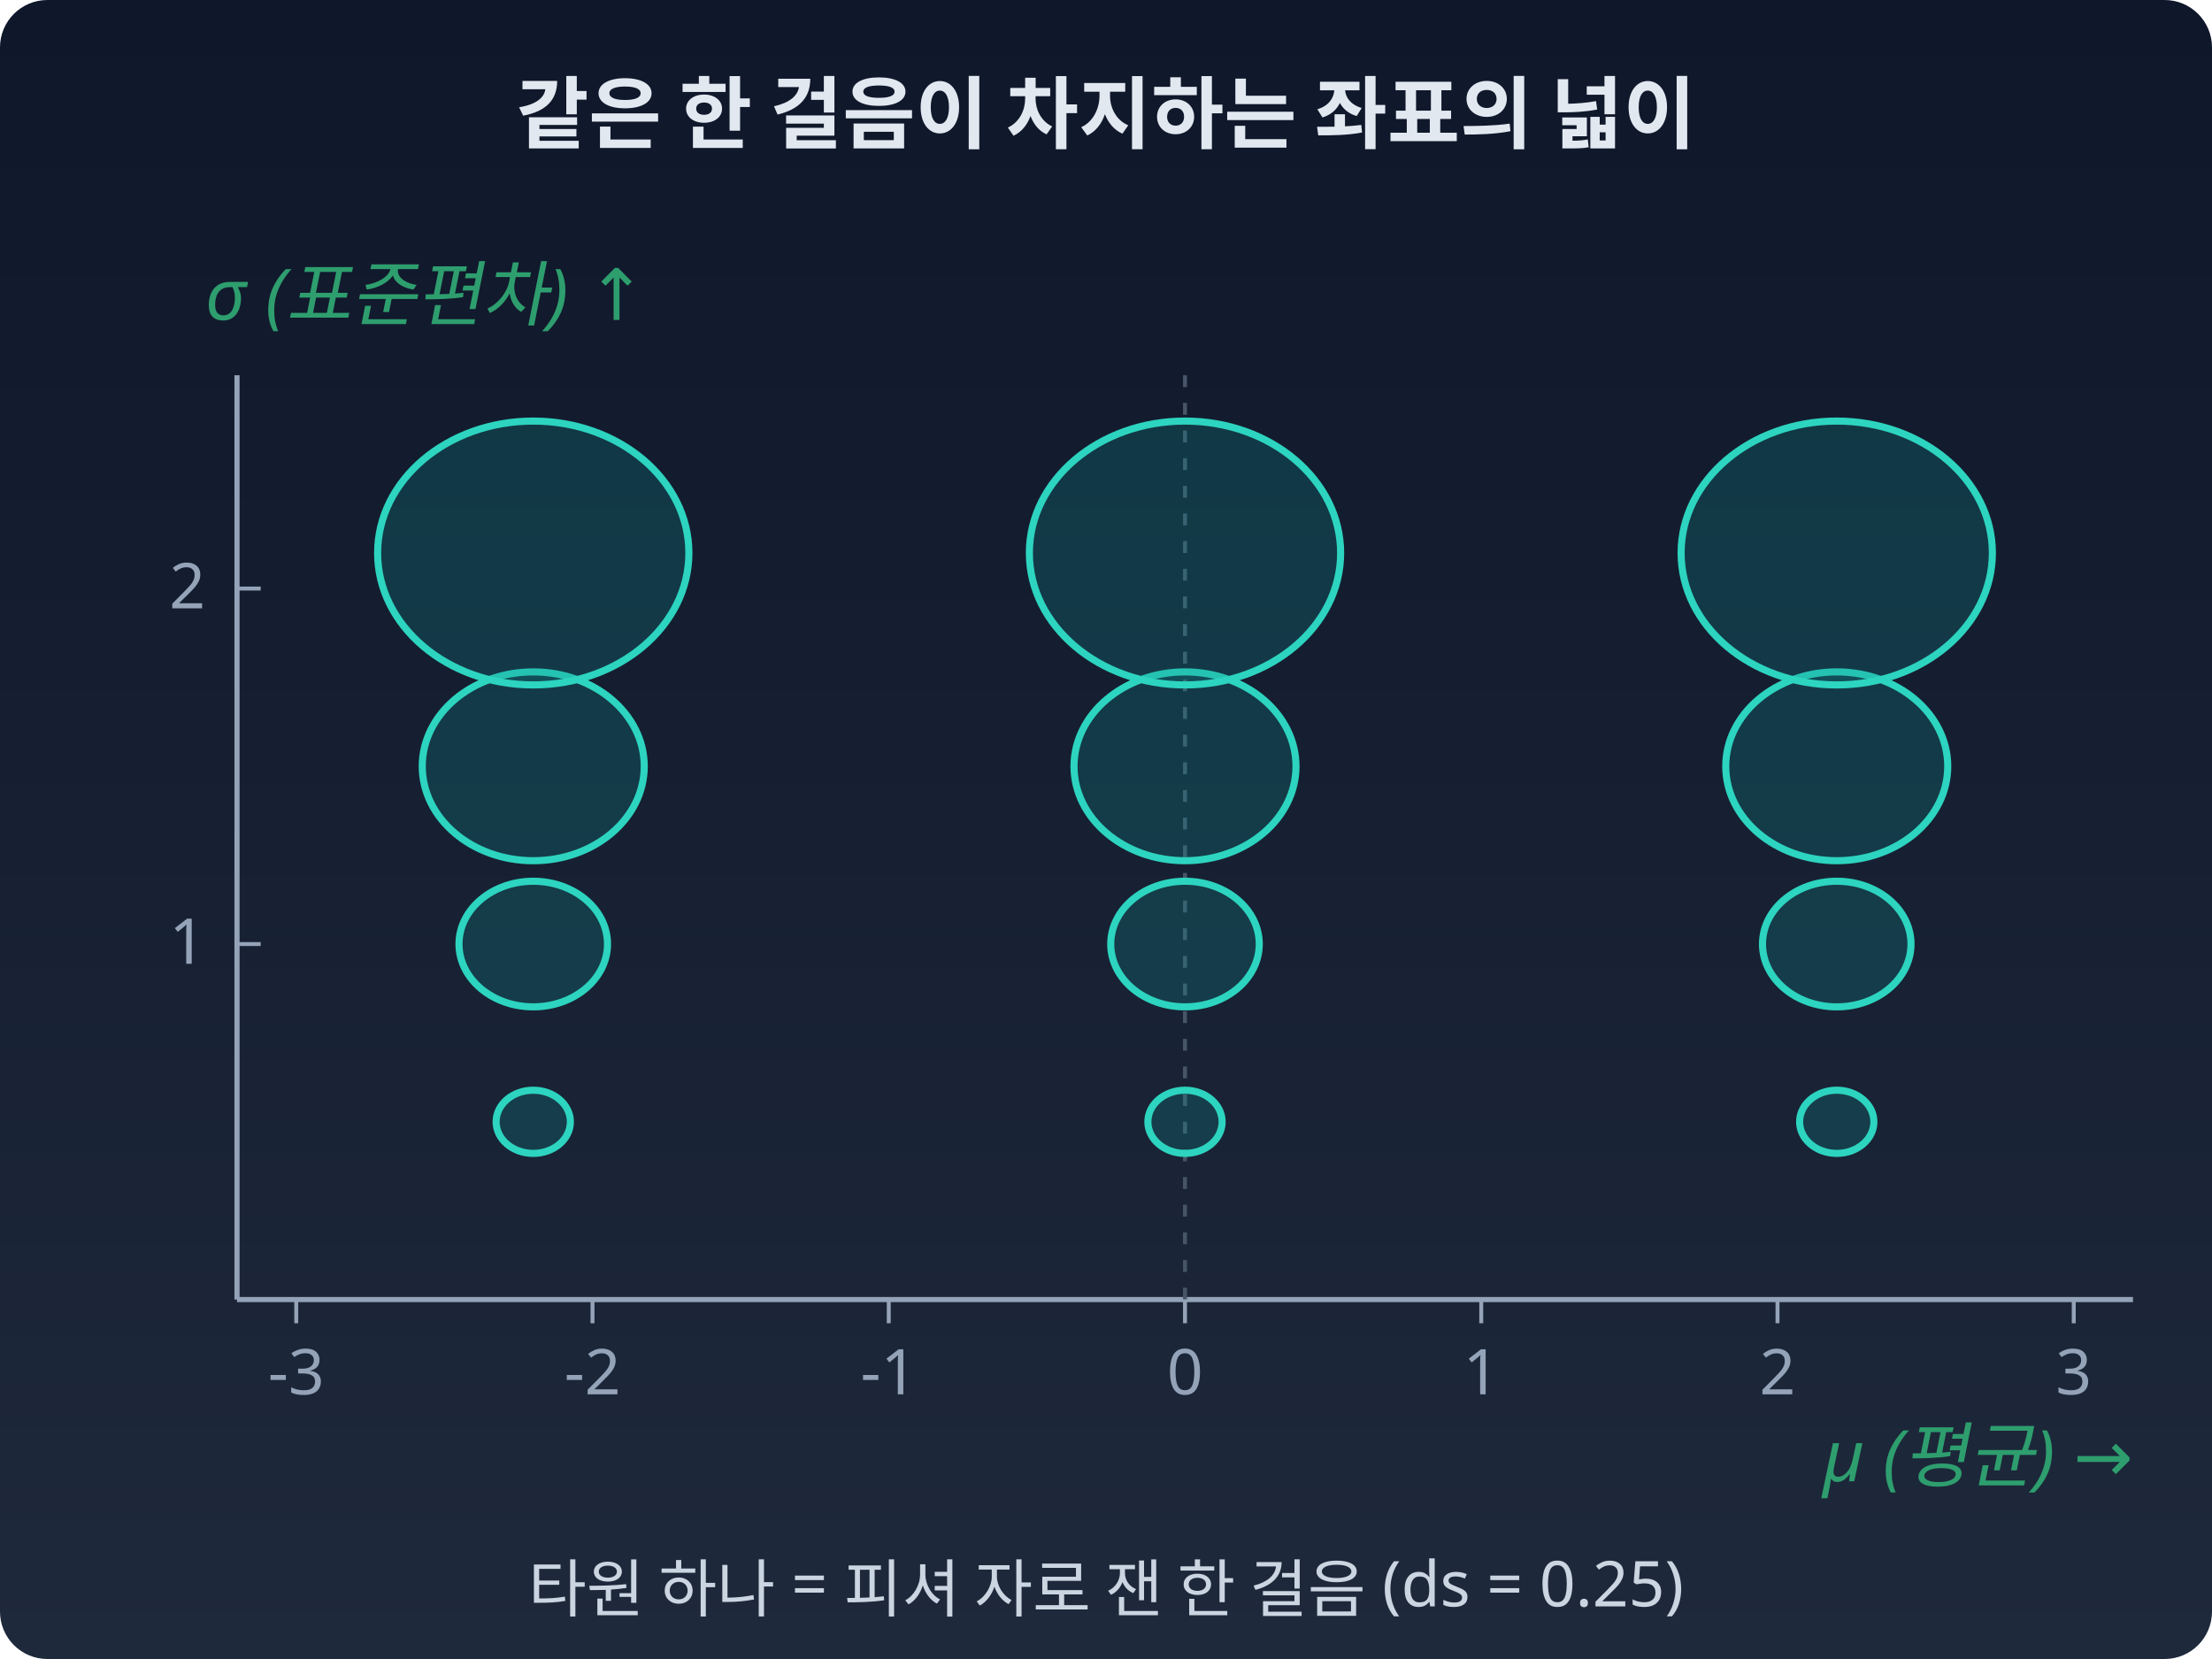
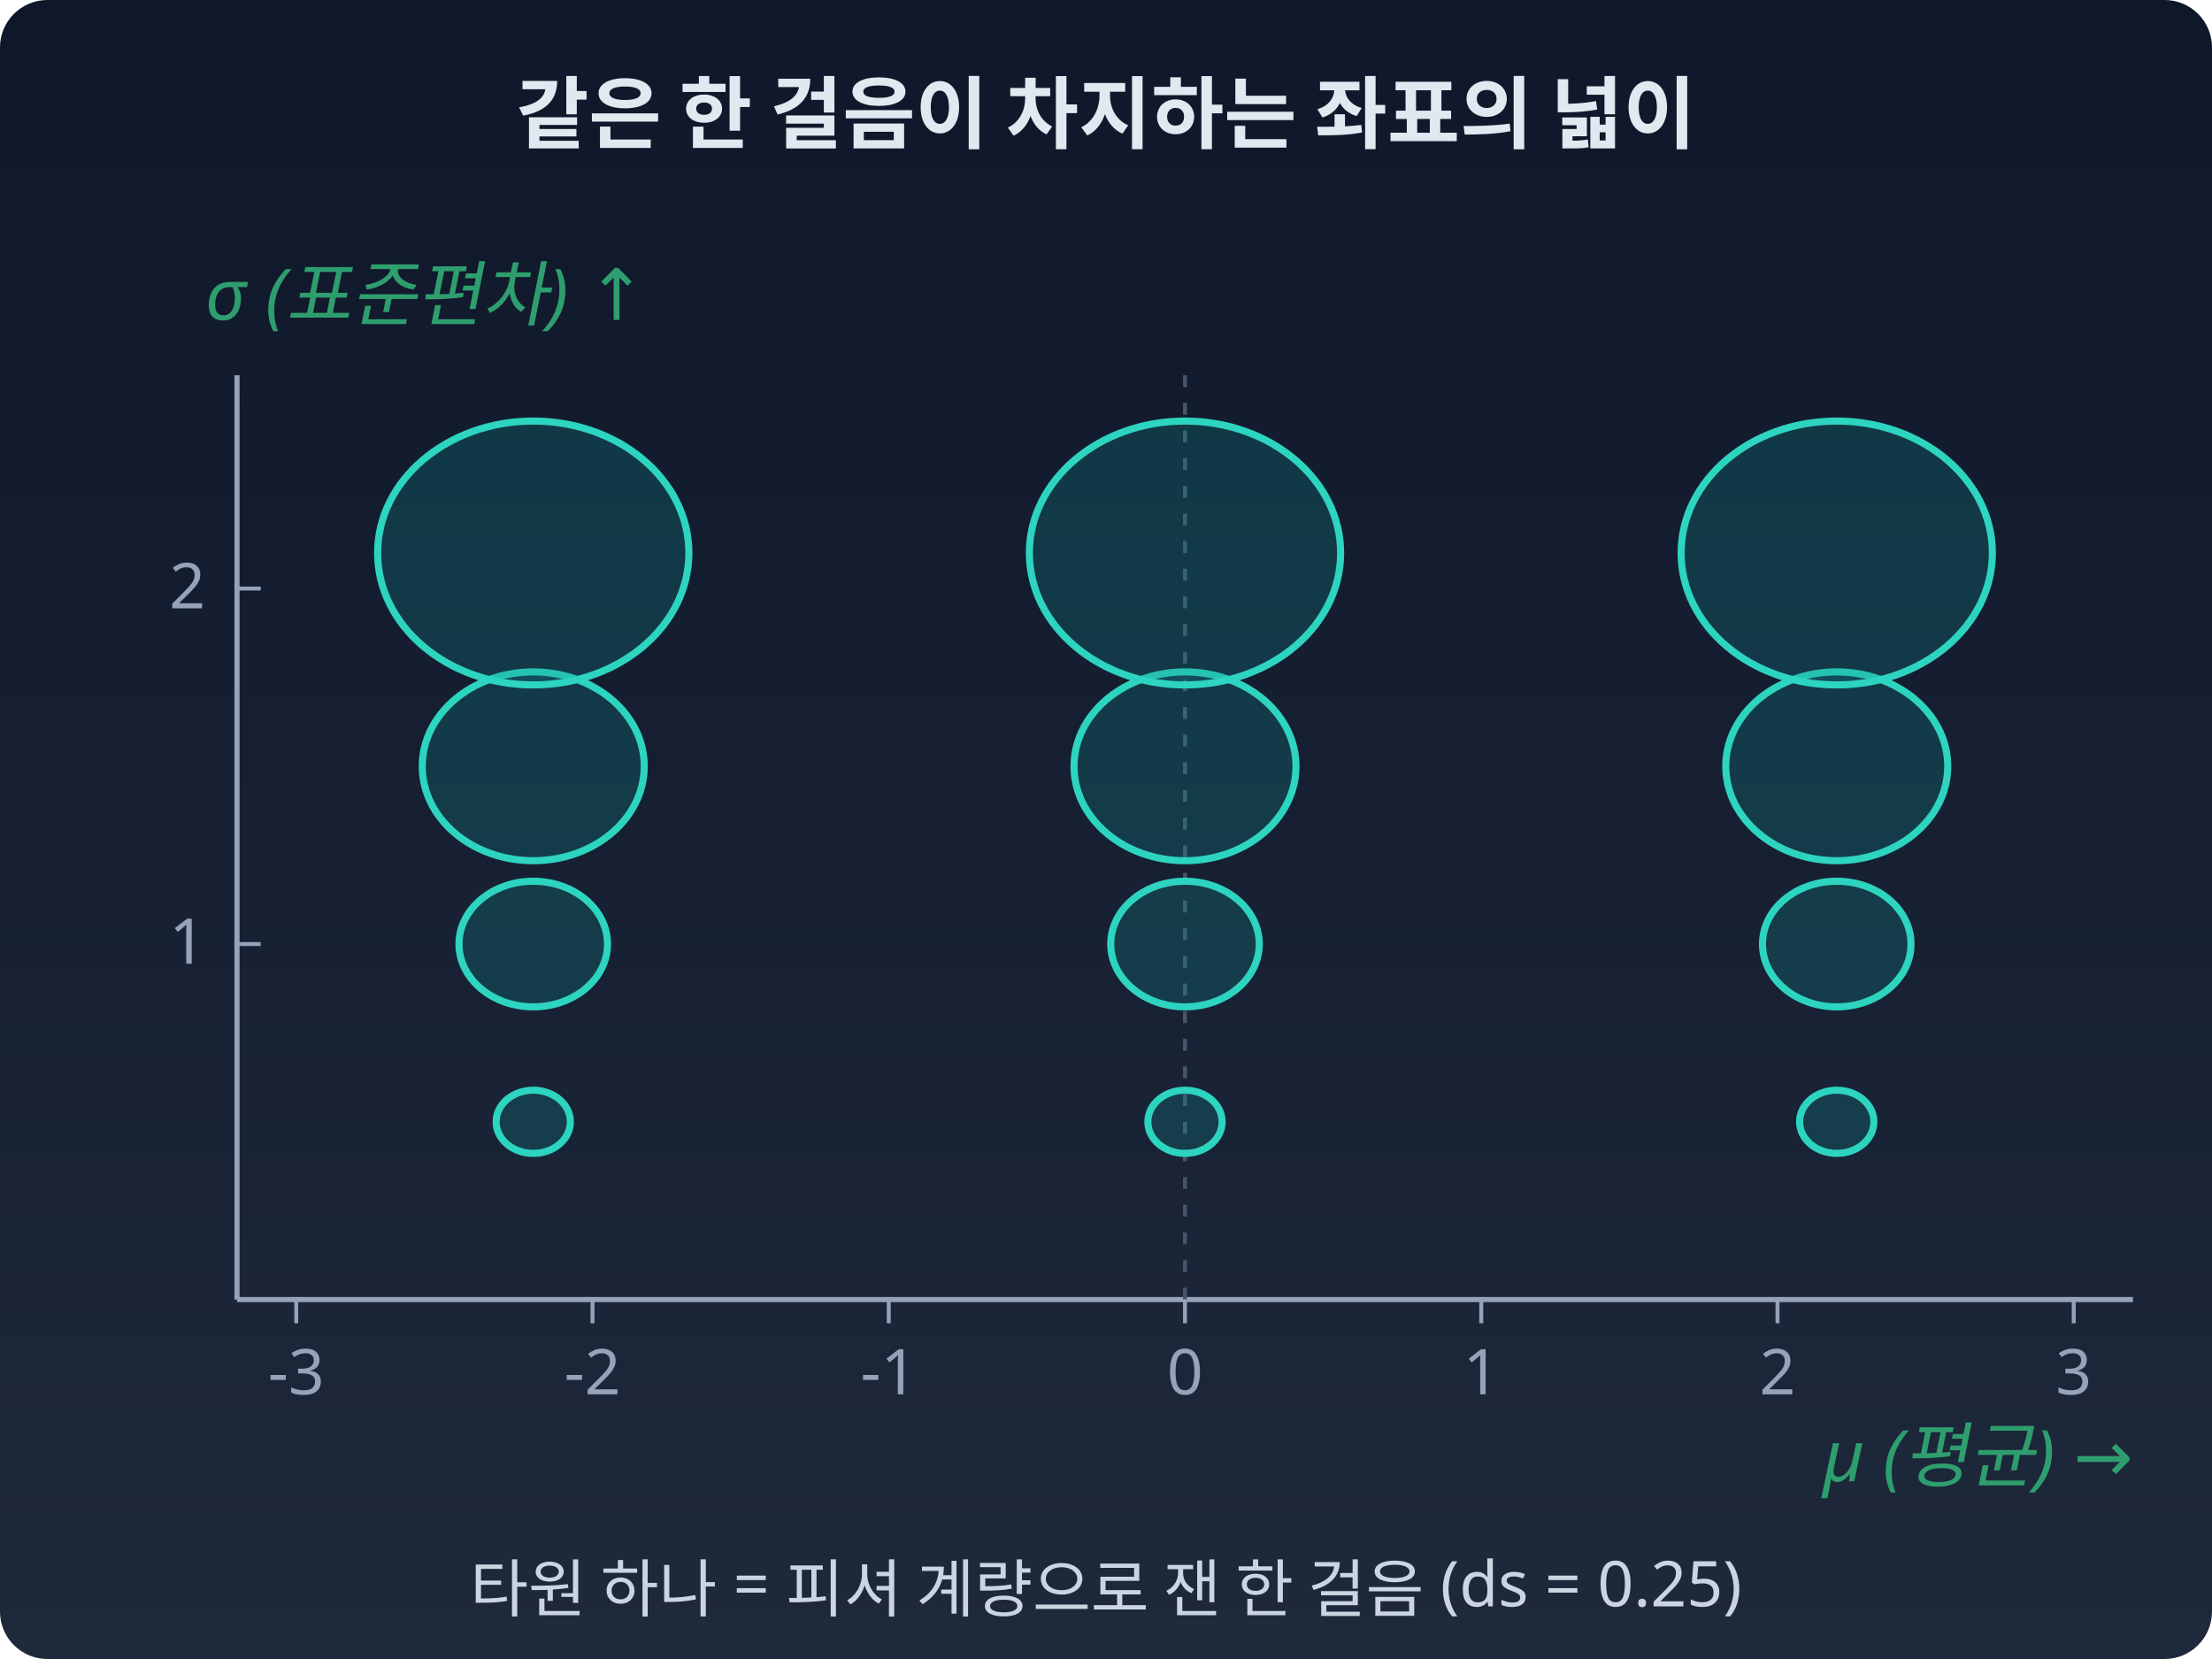
<svg xmlns="http://www.w3.org/2000/svg" viewBox="0 0 560 420" font-family="'Noto Sans KR', sans-serif">
  <defs>
    <linearGradient id="bg8r" x1="0" y1="0" x2="0" y2="1">
      <stop offset="0%" stop-color="#0f172a" />
      <stop offset="100%" stop-color="#1e293b" />
    </linearGradient>
  </defs>
  <rect width="560" height="420" fill="url(#bg8r)" rx="12" />
  <text x="280.0" y="36" fill="#e2e8f0" font-size="20" text-anchor="middle" font-weight="600">같은 한 걸음이 차지하는 좌표의 넓이</text>
  <line x1="60" y1="329.0" x2="540" y2="329.0" stroke="#94a3b8" stroke-width="1.3" />
  <line x1="300.0" y1="329" x2="300.0" y2="95" stroke="#475569" stroke-width="1" stroke-dasharray="3 4" />
  <text x="75.0" y="353.0" fill="#94a3b8" font-size="16" text-anchor="middle">-3</text>
  <line x1="75.0" y1="329.0" x2="75.0" y2="335.0" stroke="#94a3b8" />
  <text x="150.0" y="353.0" fill="#94a3b8" font-size="16" text-anchor="middle">-2</text>
  <line x1="150.0" y1="329.0" x2="150.0" y2="335.0" stroke="#94a3b8" />
  <text x="225.0" y="353.0" fill="#94a3b8" font-size="16" text-anchor="middle">-1</text>
  <line x1="225.0" y1="329.0" x2="225.0" y2="335.0" stroke="#94a3b8" />
  <text x="300.0" y="353.0" fill="#94a3b8" font-size="16" text-anchor="middle">0</text>
  <line x1="300.0" y1="329.0" x2="300.0" y2="335.0" stroke="#94a3b8" />
  <text x="375.0" y="353.0" fill="#94a3b8" font-size="16" text-anchor="middle">1</text>
  <line x1="375.0" y1="329.0" x2="375.0" y2="335.0" stroke="#94a3b8" />
  <text x="450.0" y="353.0" fill="#94a3b8" font-size="16" text-anchor="middle">2</text>
  <line x1="450.0" y1="329.0" x2="450.0" y2="335.0" stroke="#94a3b8" />
  <text x="525.0" y="353.0" fill="#94a3b8" font-size="16" text-anchor="middle">3</text>
  <line x1="525.0" y1="329.0" x2="525.0" y2="335.0" stroke="#94a3b8" />
  <text x="52" y="244.0" fill="#94a3b8" font-size="16" text-anchor="end">1</text>
  <line x1="60" y1="239.0" x2="66" y2="239.0" stroke="#94a3b8" />
  <text x="52" y="154.0" fill="#94a3b8" font-size="16" text-anchor="end">2</text>
  <line x1="60" y1="149.0" x2="66" y2="149.0" stroke="#94a3b8" />
  <line x1="60" y1="329.0" x2="60" y2="95" stroke="#94a3b8" stroke-width="1.3" />
  <text x="540" y="375.0" fill="#2e9e6e" font-size="18" text-anchor="end" font-style="italic">μ (평균) →</text>
  <text x="52" y="81" fill="#2e9e6e" font-size="18" font-style="italic">σ (표준편차) ↑</text>
  <ellipse cx="135.0" cy="284.0" rx="9.4" ry="8.0" fill="#0e8f8f" fill-opacity="0.25" stroke="#2dd4bf" stroke-width="1.8" />
  <ellipse cx="300.0" cy="284.0" rx="9.4" ry="8.0" fill="#0e8f8f" fill-opacity="0.25" stroke="#2dd4bf" stroke-width="1.8" />
  <ellipse cx="465.0" cy="284.0" rx="9.4" ry="8.0" fill="#0e8f8f" fill-opacity="0.25" stroke="#2dd4bf" stroke-width="1.8" />
  <ellipse cx="135.0" cy="239.0" rx="18.8" ry="15.9" fill="#0e8f8f" fill-opacity="0.25" stroke="#2dd4bf" stroke-width="1.8" />
  <ellipse cx="300.0" cy="239.0" rx="18.8" ry="15.9" fill="#0e8f8f" fill-opacity="0.25" stroke="#2dd4bf" stroke-width="1.8" />
  <ellipse cx="465.0" cy="239.0" rx="18.8" ry="15.9" fill="#0e8f8f" fill-opacity="0.25" stroke="#2dd4bf" stroke-width="1.8" />
  <ellipse cx="135.0" cy="194.0" rx="28.1" ry="23.9" fill="#0e8f8f" fill-opacity="0.25" stroke="#2dd4bf" stroke-width="1.8" />
  <ellipse cx="300.0" cy="194.0" rx="28.1" ry="23.9" fill="#0e8f8f" fill-opacity="0.25" stroke="#2dd4bf" stroke-width="1.8" />
  <ellipse cx="465.0" cy="194.0" rx="28.1" ry="23.9" fill="#0e8f8f" fill-opacity="0.25" stroke="#2dd4bf" stroke-width="1.8" />
  <ellipse cx="135.0" cy="140.0" rx="39.4" ry="33.4" fill="#0e8f8f" fill-opacity="0.25" stroke="#2dd4bf" stroke-width="1.8" />
  <ellipse cx="300.0" cy="140.0" rx="39.4" ry="33.4" fill="#0e8f8f" fill-opacity="0.25" stroke="#2dd4bf" stroke-width="1.8" />
  <ellipse cx="465.0" cy="140.0" rx="39.4" ry="33.4" fill="#0e8f8f" fill-opacity="0.25" stroke="#2dd4bf" stroke-width="1.8" />
-   <text x="280" y="408" fill="#cbd5e1" font-size="16" text-anchor="middle">타원 하나 = 피셔 자로 잰 한 걸음 (ds = 0.25)</text>
+   <text x="280" y="408" fill="#cbd5e1" font-size="16" text-anchor="middle">타원 하나 = 피셔 계량으로 잰 한 걸음 (ds = 0.25)</text>
</svg>
